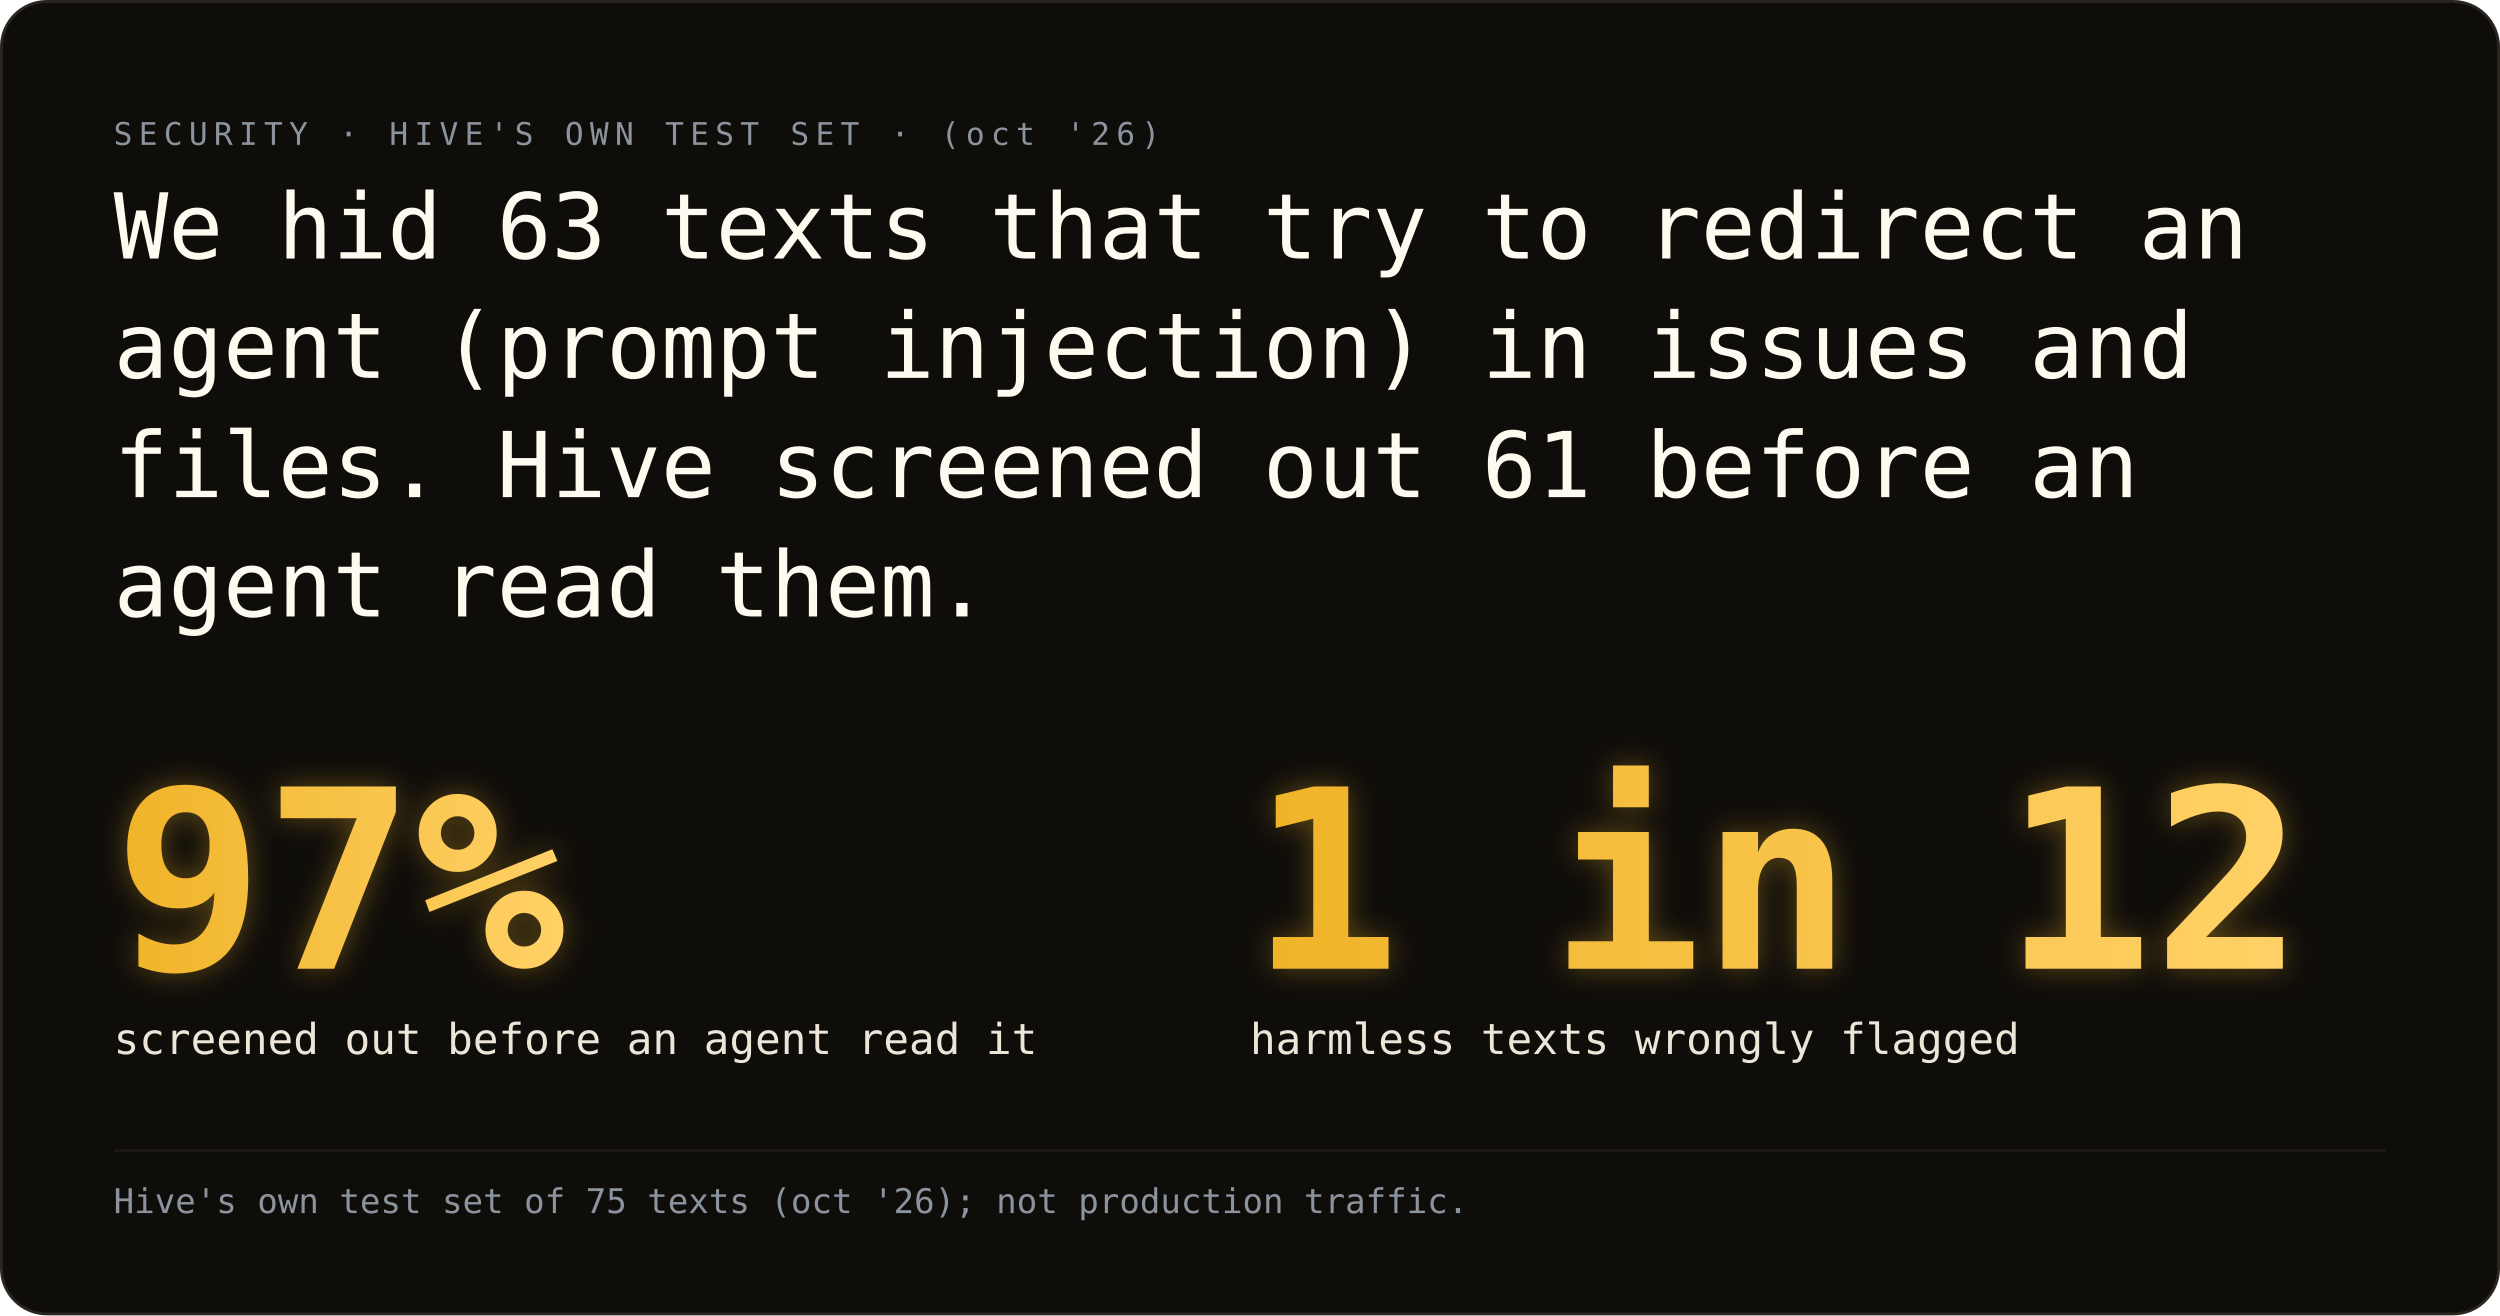
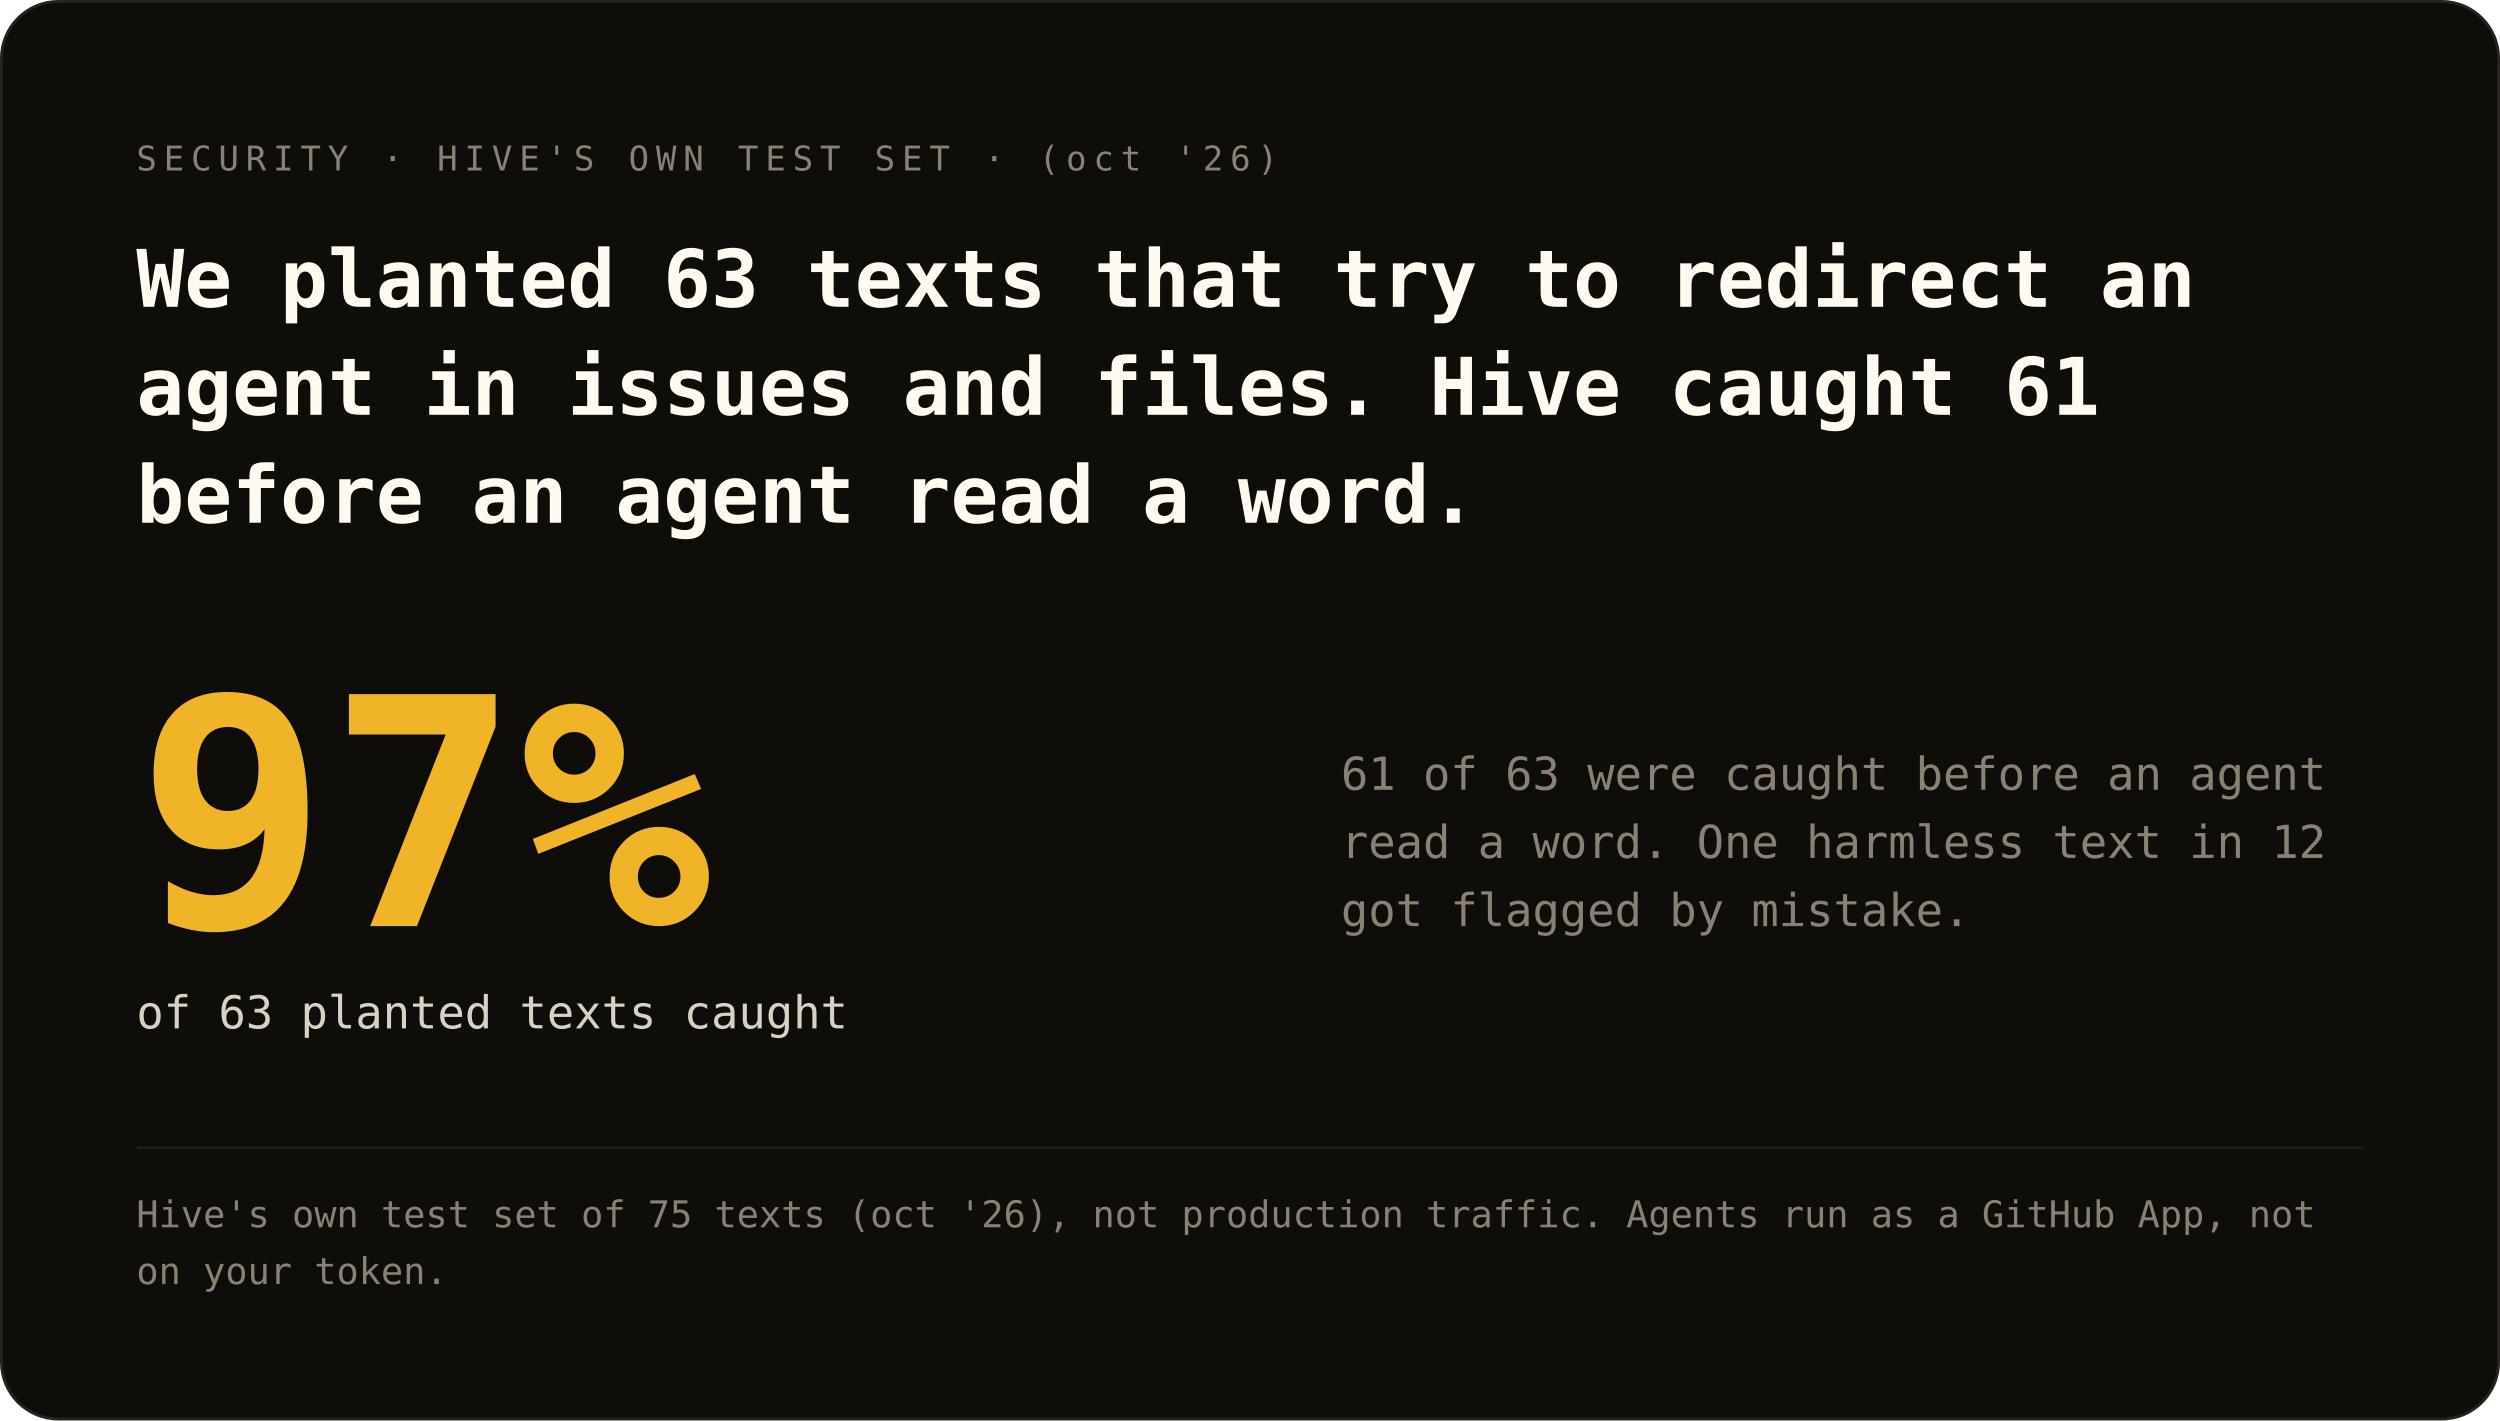
- <svg xmlns="http://www.w3.org/2000/svg" width="1760" height="926" viewBox="0 0 880 463" role="img" aria-label="97% of planted text that tries to redirect an agent (prompt injection) was screened out before an agent read it, with 1 false alarm in 12 harmless texts" font-family="'IBM Plex Mono', 'JetBrains Mono', ui-monospace, SFMono-Regular, Menlo, Consolas, monospace">
-   <defs>
-     <linearGradient id="amber" x1="0" y1="0" x2="1" y2="0">
-       <stop offset="0" stop-color="#f0b429" />
-       <stop offset="1" stop-color="#ffd166" />
-     </linearGradient>
-     <filter id="glow" x="-20%" y="-40%" width="140%" height="180%">
-       <feGaussianBlur stdDeviation="5" />
-     </filter>
-   </defs>
-   <rect x="0.5" y="0.5" width="879" height="462" rx="16" fill="#0f0d0a" stroke="#2a251f" />
-   <text x="40" y="51" fill="#8b949e" font-size="11" font-weight="500" letter-spacing="2.2">SECURITY · HIVE'S OWN TEST SET · (oct '26)</text>
-   <text x="40" y="91" fill="#fffaf0" font-size="32">We hid 63 texts that try to redirect an</text>
-   <text x="40" y="133" fill="#fffaf0" font-size="32">agent (prompt injection) in issues and</text>
-   <text x="40" y="175" fill="#fffaf0" font-size="32">files. Hive screened out 61 before an</text>
-   <text x="40" y="217" fill="#fffaf0" font-size="32">agent read them.</text>
-   <text x="40" y="341" fill="#f0b429" font-size="88" font-weight="700" filter="url(#glow)" opacity="0.35">97%</text>
-   <text x="40" y="341" fill="url(#amber)" font-size="88" font-weight="700">97%</text>
-   <text x="40" y="371" fill="#ece5d8" font-size="15">screened out before an agent read it</text>
-   <text x="440" y="341" fill="#f0b429" font-size="88" font-weight="700" filter="url(#glow)" opacity="0.35">1 in 12</text>
-   <text x="440" y="341" fill="url(#amber)" font-size="88" font-weight="700">1 in 12</text>
-   <text x="440" y="371" fill="#ece5d8" font-size="15">harmless texts wrongly flagged</text>
-   <line x1="40" y1="405" x2="840" y2="405" stroke="#1c1814" />
-   <text x="40" y="427" fill="#8b949e" font-size="12">Hive's own test set of 75 texts (oct '26); not production traffic.</text>
+ <svg xmlns="http://www.w3.org/2000/svg" width="1760" height="1000" viewBox="0 0 880 500" role="img" aria-label="Hive caught 61 of 63 planted texts that try to redirect an agent before an agent read a word. One harmless text in 12 got flagged by mistake." font-family="'IBM Plex Mono', 'JetBrains Mono', ui-monospace, SFMono-Regular, Menlo, Consolas, monospace">
+   <rect x="0.5" y="0.5" width="879" height="499" rx="20" fill="#0f0d0a" stroke="#28231c" />
+   <text x="48" y="60" fill="#8a8174" font-size="12" font-weight="500" letter-spacing="2.4">SECURITY · HIVE'S OWN TEST SET · (oct '26)</text>
+   <text x="48" y="108" fill="#fffaf0" font-size="28" font-weight="700">We planted 63 texts that try to redirect an</text>
+   <text x="48" y="146" fill="#fffaf0" font-size="28" font-weight="700">agent in issues and files. Hive caught 61</text>
+   <text x="48" y="184" fill="#fffaf0" font-size="28" font-weight="700">before an agent read a word.</text>
+   <text x="48" y="326" fill="#f0b429" font-size="112" font-weight="700">97%</text>
+   <text x="48" y="362" fill="#d9d1c4" font-size="16">of 63 planted texts caught</text>
+   <text x="472" y="278" fill="#8a8174" font-size="16">61 of 63 were caught before an agent</text>
+   <text x="472" y="302" fill="#8a8174" font-size="16">read a word. One harmless text in 12</text>
+   <text x="472" y="326" fill="#8a8174" font-size="16">got flagged by mistake.</text>
+   <line x1="48" y1="404" x2="832" y2="404" stroke="#211c16" />
+   <text x="48" y="432" fill="#8a8174" font-size="13">Hive's own test set of 75 texts (oct '26), not production traffic. Agents run as a GitHub App, not</text>
+   <text x="48" y="452" fill="#8a8174" font-size="13">on your token.</text>
</svg>
